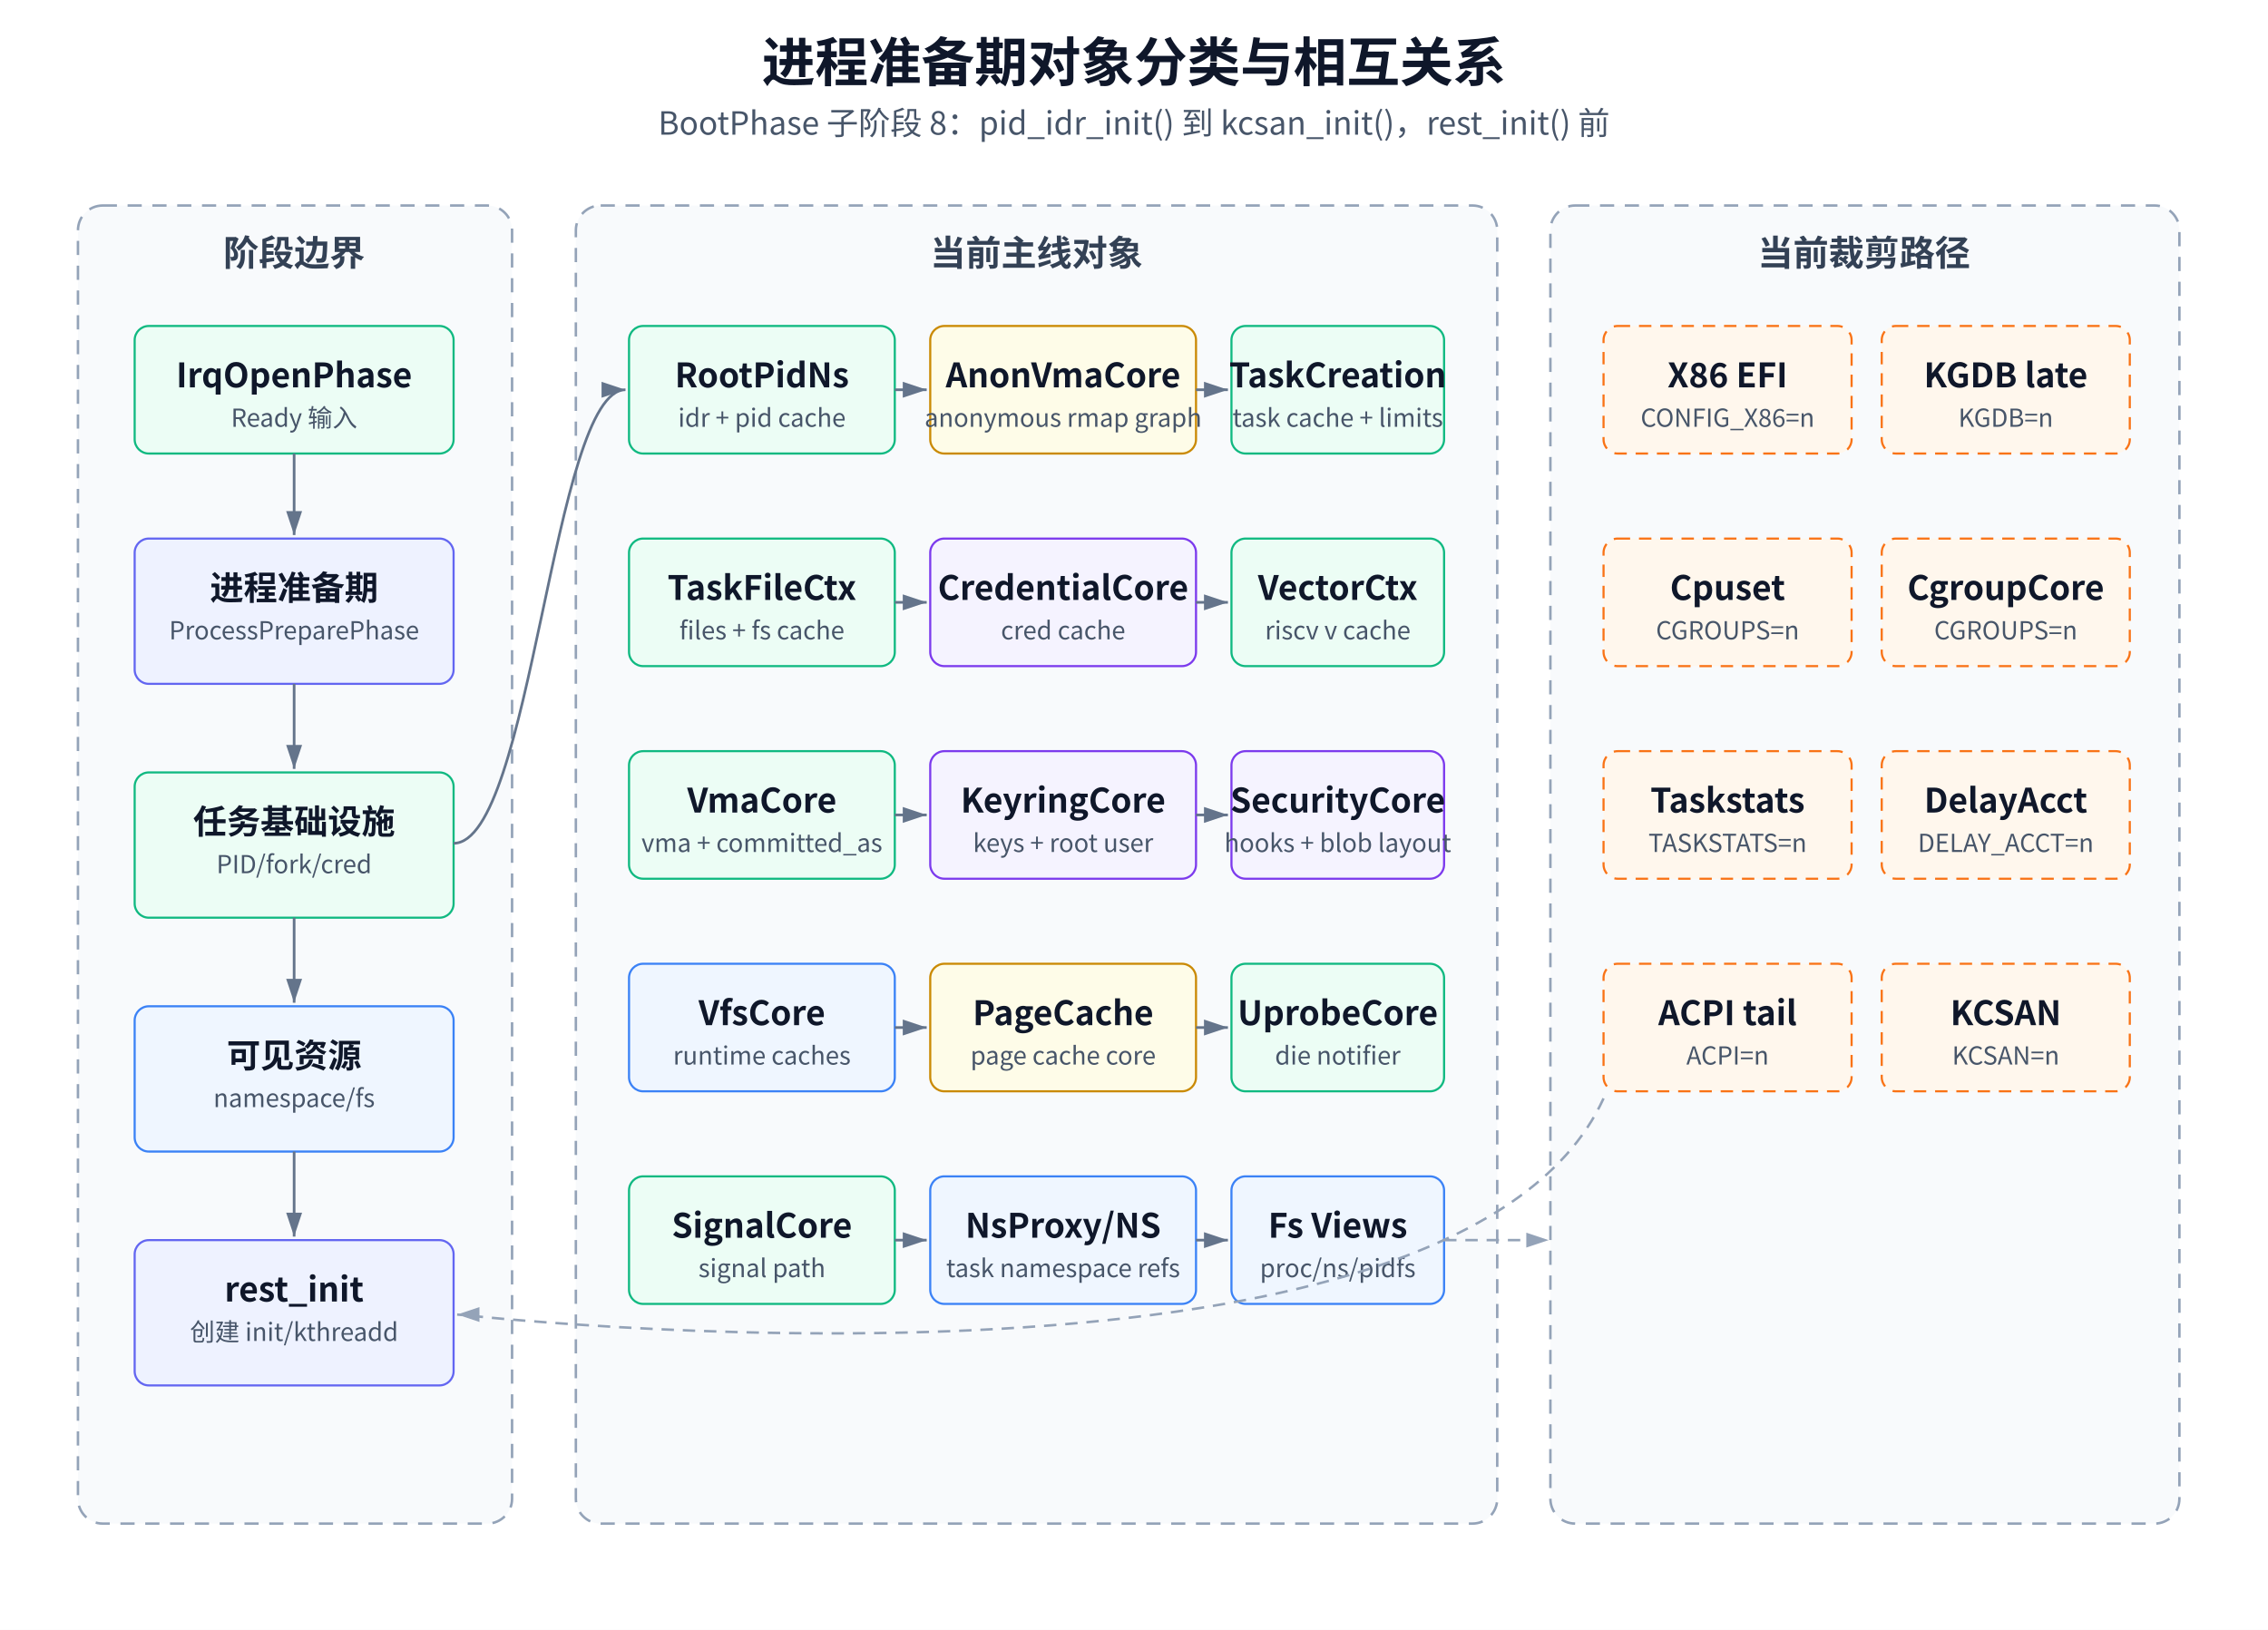
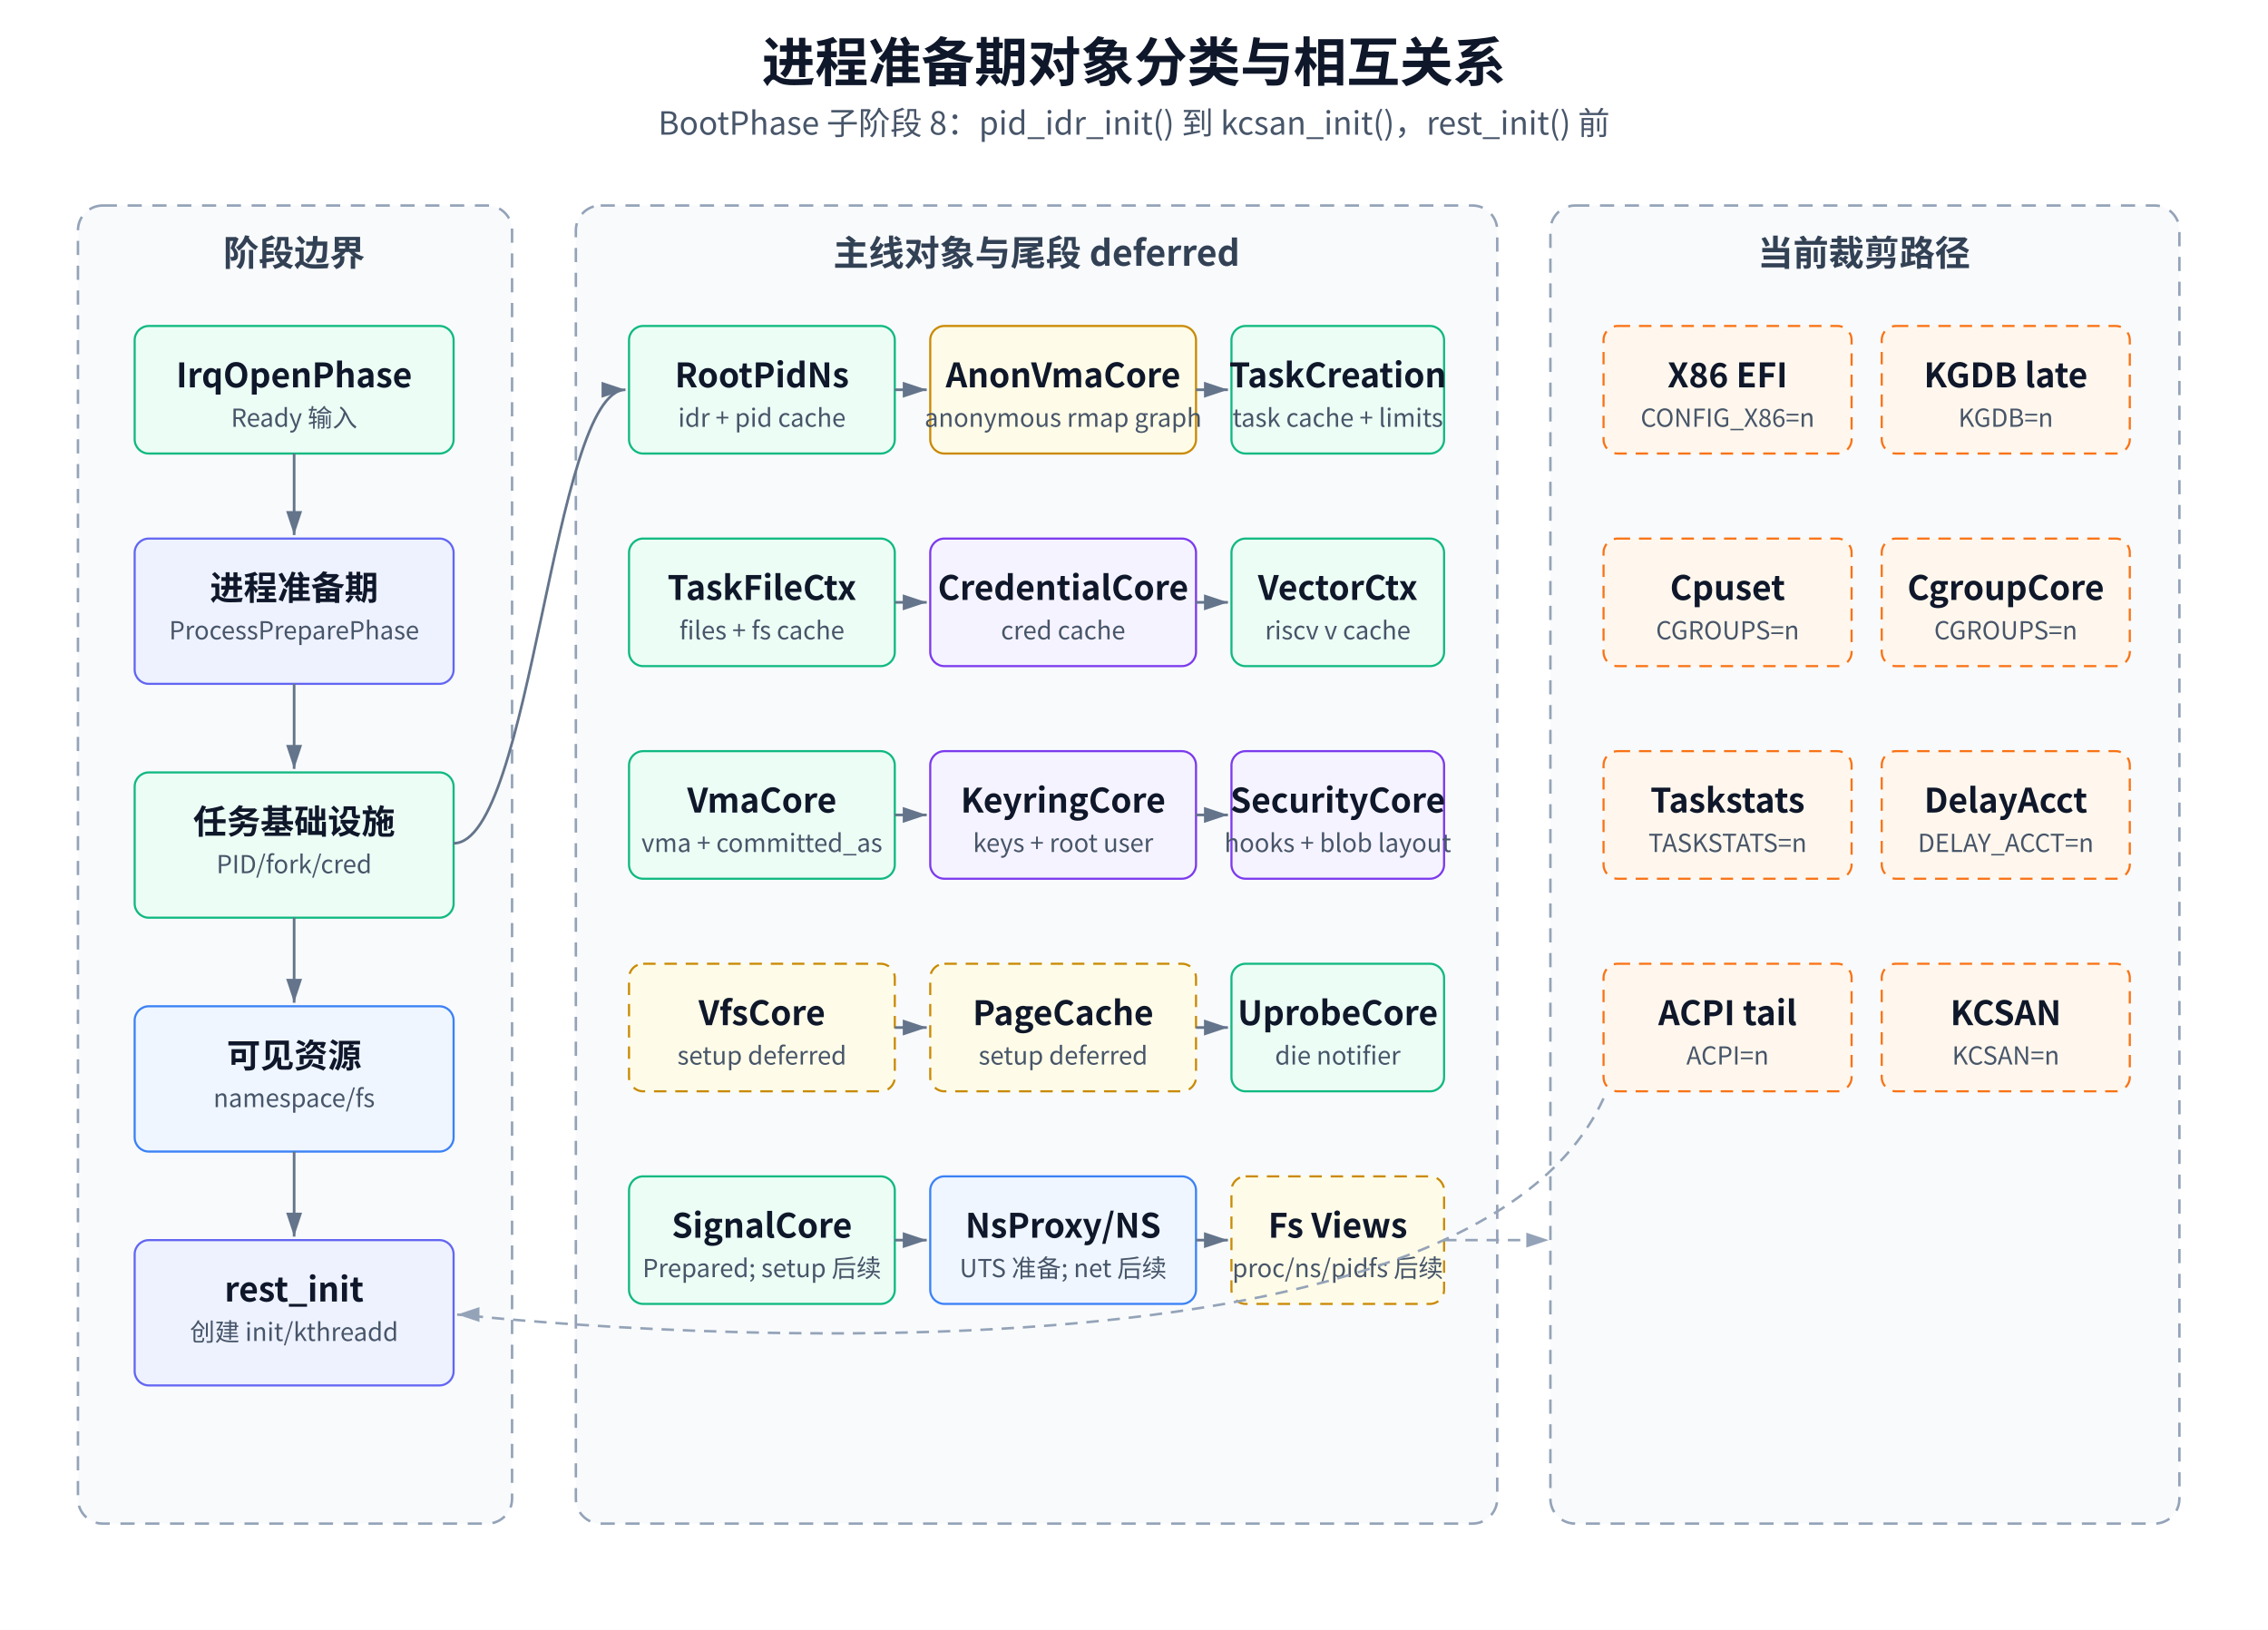
<svg xmlns="http://www.w3.org/2000/svg" width="1280" height="920" viewBox="0 0 1280 920" role="img" aria-labelledby="title desc">
  <defs>
    <style>
      text { font-family: "Microsoft YaHei", "Noto Sans CJK SC", "Source Han Sans SC", Arial, sans-serif; fill: #0f172a; }
      .title { font-size: 30px; font-weight: 600; }
      .subtitle { font-size: 18px; fill: #475569; }
      .group { fill: #f8fafc; stroke: #94a3b8; stroke-width: 1.4; stroke-dasharray: 8 6; }
      .box { fill: #ffffff; stroke: #334155; stroke-width: 1.2; }
      .phase { fill: #eef2ff; stroke: #6366f1; }
      .ready { fill: #ecfdf5; stroke: #10b981; }
      .proc { fill: #ecfdf5; stroke: #10b981; }
      .mm { fill: #fefce8; stroke: #ca8a04; }
      .fs { fill: #eff6ff; stroke: #3b82f6; }
      .sec { fill: #f5f3ff; stroke: #7c3aed; }
+       .deferred { fill: #fefce8; stroke: #ca8a04; stroke-dasharray: 7 5; }
      .trimmed { fill: #fff7ed; stroke: #f97316; stroke-dasharray: 7 5; }
      .label { font-size: 19px; font-weight: 600; dominant-baseline: middle; }
      .small { font-size: 14px; fill: #475569; dominant-baseline: middle; }
      .group-title { font-size: 20px; font-weight: 600; fill: #334155; }
      .edge { stroke: #64748b; stroke-width: 1.5; fill: none; marker-end: url(#arrow); }
      .edge-dash { stroke: #94a3b8; stroke-width: 1.4; fill: none; stroke-dasharray: 7 5; marker-end: url(#arrow2); }
    </style>
    <marker id="arrow" markerWidth="10" markerHeight="10" refX="9" refY="3" orient="auto" markerUnits="strokeWidth">
      <path d="M0,0 L0,6 L9,3 z" fill="#64748b" />
    </marker>
    <marker id="arrow2" markerWidth="10" markerHeight="10" refX="9" refY="3" orient="auto" markerUnits="strokeWidth">
      <path d="M0,0 L0,6 L9,3 z" fill="#94a3b8" />
    </marker>
  </defs>
  <rect x="0" y="0" width="1280" height="920" fill="#ffffff" />
  <text x="640" y="46" text-anchor="middle" class="title">进程准备期对象分类与相互关系</text>
  <text x="640" y="76" text-anchor="middle" class="subtitle">BootPhase 子阶段 8：pid_idr_init() 到 kcsan_init()，rest_init() 前</text>
  <rect x="44" y="116" width="245" height="744" rx="14" class="group" />
  <text x="166" y="150" text-anchor="middle" class="group-title">阶段边界</text>
  <rect x="76" y="184" width="180" height="72" rx="8" class="box ready" />
  <text x="166" y="212" text-anchor="middle" class="label">IrqOpenPhase</text>
  <text x="166" y="236" text-anchor="middle" class="small">Ready 输入</text>
  <rect x="76" y="304" width="180" height="82" rx="8" class="box phase" />
  <text x="166" y="332" text-anchor="middle" class="label">进程准备期</text>
  <text x="166" y="356" text-anchor="middle" class="small">ProcessPreparePhase</text>
  <rect x="76" y="436" width="180" height="82" rx="8" class="box proc" />
  <text x="166" y="464" text-anchor="middle" class="label">任务基础设施</text>
  <text x="166" y="488" text-anchor="middle" class="small">PID/fork/cred</text>
  <rect x="76" y="568" width="180" height="82" rx="8" class="box fs" />
  <text x="166" y="596" text-anchor="middle" class="label">可见资源</text>
  <text x="166" y="620" text-anchor="middle" class="small">namespace/fs</text>
  <rect x="76" y="700" width="180" height="82" rx="8" class="box phase" />
  <text x="166" y="728" text-anchor="middle" class="label">rest_init</text>
  <text x="166" y="752" text-anchor="middle" class="small">创建 init/kthreadd</text>
  <path d="M166 256 L166 302" class="edge" />
  <path d="M166 386 L166 434" class="edge" />
  <path d="M166 518 L166 566" class="edge" />
  <path d="M166 650 L166 698" class="edge" />
  <rect x="325" y="116" width="520" height="744" rx="14" class="group" />
-   <text x="585" y="150" text-anchor="middle" class="group-title">当前主线对象</text>
+   <text x="585" y="150" text-anchor="middle" class="group-title">主线对象与尾段 deferred</text>
  <rect x="355" y="184" width="150" height="72" rx="8" class="box proc" />
  <text x="430" y="212" text-anchor="middle" class="label">RootPidNs</text>
  <text x="430" y="236" text-anchor="middle" class="small">idr + pid cache</text>
  <rect x="525" y="184" width="150" height="72" rx="8" class="box mm" />
  <text x="600" y="212" text-anchor="middle" class="label">AnonVmaCore</text>
  <text x="600" y="236" text-anchor="middle" class="small">anonymous rmap graph</text>
  <rect x="695" y="184" width="120" height="72" rx="8" class="box proc" />
  <text x="755" y="212" text-anchor="middle" class="label">TaskCreation</text>
  <text x="755" y="236" text-anchor="middle" class="small">task cache + limits</text>
  <rect x="355" y="304" width="150" height="72" rx="8" class="box proc" />
  <text x="430" y="332" text-anchor="middle" class="label">TaskFileCtx</text>
  <text x="430" y="356" text-anchor="middle" class="small">files + fs cache</text>
  <rect x="525" y="304" width="150" height="72" rx="8" class="box sec" />
  <text x="600" y="332" text-anchor="middle" class="label">CredentialCore</text>
  <text x="600" y="356" text-anchor="middle" class="small">cred cache</text>
  <rect x="695" y="304" width="120" height="72" rx="8" class="box proc" />
  <text x="755" y="332" text-anchor="middle" class="label">VectorCtx</text>
  <text x="755" y="356" text-anchor="middle" class="small">riscv v cache</text>
  <rect x="355" y="424" width="150" height="72" rx="8" class="box proc" />
  <text x="430" y="452" text-anchor="middle" class="label">VmaCore</text>
  <text x="430" y="476" text-anchor="middle" class="small">vma + committed_as</text>
  <rect x="525" y="424" width="150" height="72" rx="8" class="box sec" />
  <text x="600" y="452" text-anchor="middle" class="label">KeyringCore</text>
  <text x="600" y="476" text-anchor="middle" class="small">keys + root user</text>
  <rect x="695" y="424" width="120" height="72" rx="8" class="box sec" />
  <text x="755" y="452" text-anchor="middle" class="label">SecurityCore</text>
  <text x="755" y="476" text-anchor="middle" class="small">hooks + blob layout</text>
-   <rect x="355" y="544" width="150" height="72" rx="8" class="box fs" />
+   <rect x="355" y="544" width="150" height="72" rx="8" class="box deferred" />
  <text x="430" y="572" text-anchor="middle" class="label">VfsCore</text>
-   <text x="430" y="596" text-anchor="middle" class="small">runtime caches</text>
-   <rect x="525" y="544" width="150" height="72" rx="8" class="box mm" />
+   <text x="430" y="596" text-anchor="middle" class="small">setup deferred</text>
+   <rect x="525" y="544" width="150" height="72" rx="8" class="box deferred" />
  <text x="600" y="572" text-anchor="middle" class="label">PageCache</text>
-   <text x="600" y="596" text-anchor="middle" class="small">page cache core</text>
+   <text x="600" y="596" text-anchor="middle" class="small">setup deferred</text>
  <rect x="695" y="544" width="120" height="72" rx="8" class="box proc" />
  <text x="755" y="572" text-anchor="middle" class="label">UprobeCore</text>
  <text x="755" y="596" text-anchor="middle" class="small">die notifier</text>
  <rect x="355" y="664" width="150" height="72" rx="8" class="box proc" />
  <text x="430" y="692" text-anchor="middle" class="label">SignalCore</text>
-   <text x="430" y="716" text-anchor="middle" class="small">signal path</text>
+   <text x="430" y="716" text-anchor="middle" class="small">Prepared; setup 后续</text>
  <rect x="525" y="664" width="150" height="72" rx="8" class="box fs" />
  <text x="600" y="692" text-anchor="middle" class="label">NsProxy/NS</text>
-   <text x="600" y="716" text-anchor="middle" class="small">task namespace refs</text>
-   <rect x="695" y="664" width="120" height="72" rx="8" class="box fs" />
+   <text x="600" y="716" text-anchor="middle" class="small">UTS 准备; net 后续</text>
+   <rect x="695" y="664" width="120" height="72" rx="8" class="box deferred" />
  <text x="755" y="692" text-anchor="middle" class="label">Fs Views</text>
-   <text x="755" y="716" text-anchor="middle" class="small">proc/ns/pidfs</text>
+   <text x="755" y="716" text-anchor="middle" class="small">proc/ns/pidfs 后续</text>
  <rect x="875" y="116" width="355" height="744" rx="14" class="group" />
  <text x="1052" y="150" text-anchor="middle" class="group-title">当前裁剪路径</text>
  <rect x="905" y="184" width="140" height="72" rx="8" class="box trimmed" />
  <text x="975" y="212" text-anchor="middle" class="label">X86 EFI</text>
  <text x="975" y="236" text-anchor="middle" class="small">CONFIG_X86=n</text>
  <rect x="1062" y="184" width="140" height="72" rx="8" class="box trimmed" />
  <text x="1132" y="212" text-anchor="middle" class="label">KGDB late</text>
  <text x="1132" y="236" text-anchor="middle" class="small">KGDB=n</text>
  <rect x="905" y="304" width="140" height="72" rx="8" class="box trimmed" />
  <text x="975" y="332" text-anchor="middle" class="label">Cpuset</text>
  <text x="975" y="356" text-anchor="middle" class="small">CGROUPS=n</text>
  <rect x="1062" y="304" width="140" height="72" rx="8" class="box trimmed" />
  <text x="1132" y="332" text-anchor="middle" class="label">CgroupCore</text>
  <text x="1132" y="356" text-anchor="middle" class="small">CGROUPS=n</text>
  <rect x="905" y="424" width="140" height="72" rx="8" class="box trimmed" />
  <text x="975" y="452" text-anchor="middle" class="label">Taskstats</text>
  <text x="975" y="476" text-anchor="middle" class="small">TASKSTATS=n</text>
  <rect x="1062" y="424" width="140" height="72" rx="8" class="box trimmed" />
  <text x="1132" y="452" text-anchor="middle" class="label">DelayAcct</text>
  <text x="1132" y="476" text-anchor="middle" class="small">DELAY_ACCT=n</text>
  <rect x="905" y="544" width="140" height="72" rx="8" class="box trimmed" />
  <text x="975" y="572" text-anchor="middle" class="label">ACPI tail</text>
  <text x="975" y="596" text-anchor="middle" class="small">ACPI=n</text>
  <rect x="1062" y="544" width="140" height="72" rx="8" class="box trimmed" />
  <text x="1132" y="572" text-anchor="middle" class="label">KCSAN</text>
  <text x="1132" y="596" text-anchor="middle" class="small">KCSAN=n</text>
  <path d="M256 476 C300 476, 312 220, 353 220" class="edge" />
  <path d="M505 220 L523 220" class="edge" />
  <path d="M675 220 L693 220" class="edge" />
  <path d="M505 340 L523 340" class="edge" />
  <path d="M675 340 L693 340" class="edge" />
  <path d="M505 460 L523 460" class="edge" />
  <path d="M675 460 L693 460" class="edge" />
  <path d="M505 580 L523 580" class="edge" />
  <path d="M675 580 L693 580" class="edge" />
  <path d="M505 700 L523 700" class="edge" />
  <path d="M675 700 L693 700" class="edge" />
  <path d="M815 700 C855 700, 856 700, 874 700" class="edge-dash" />
  <path d="M905 620 C820 806, 262 742, 258 742" class="edge-dash" />
</svg>
